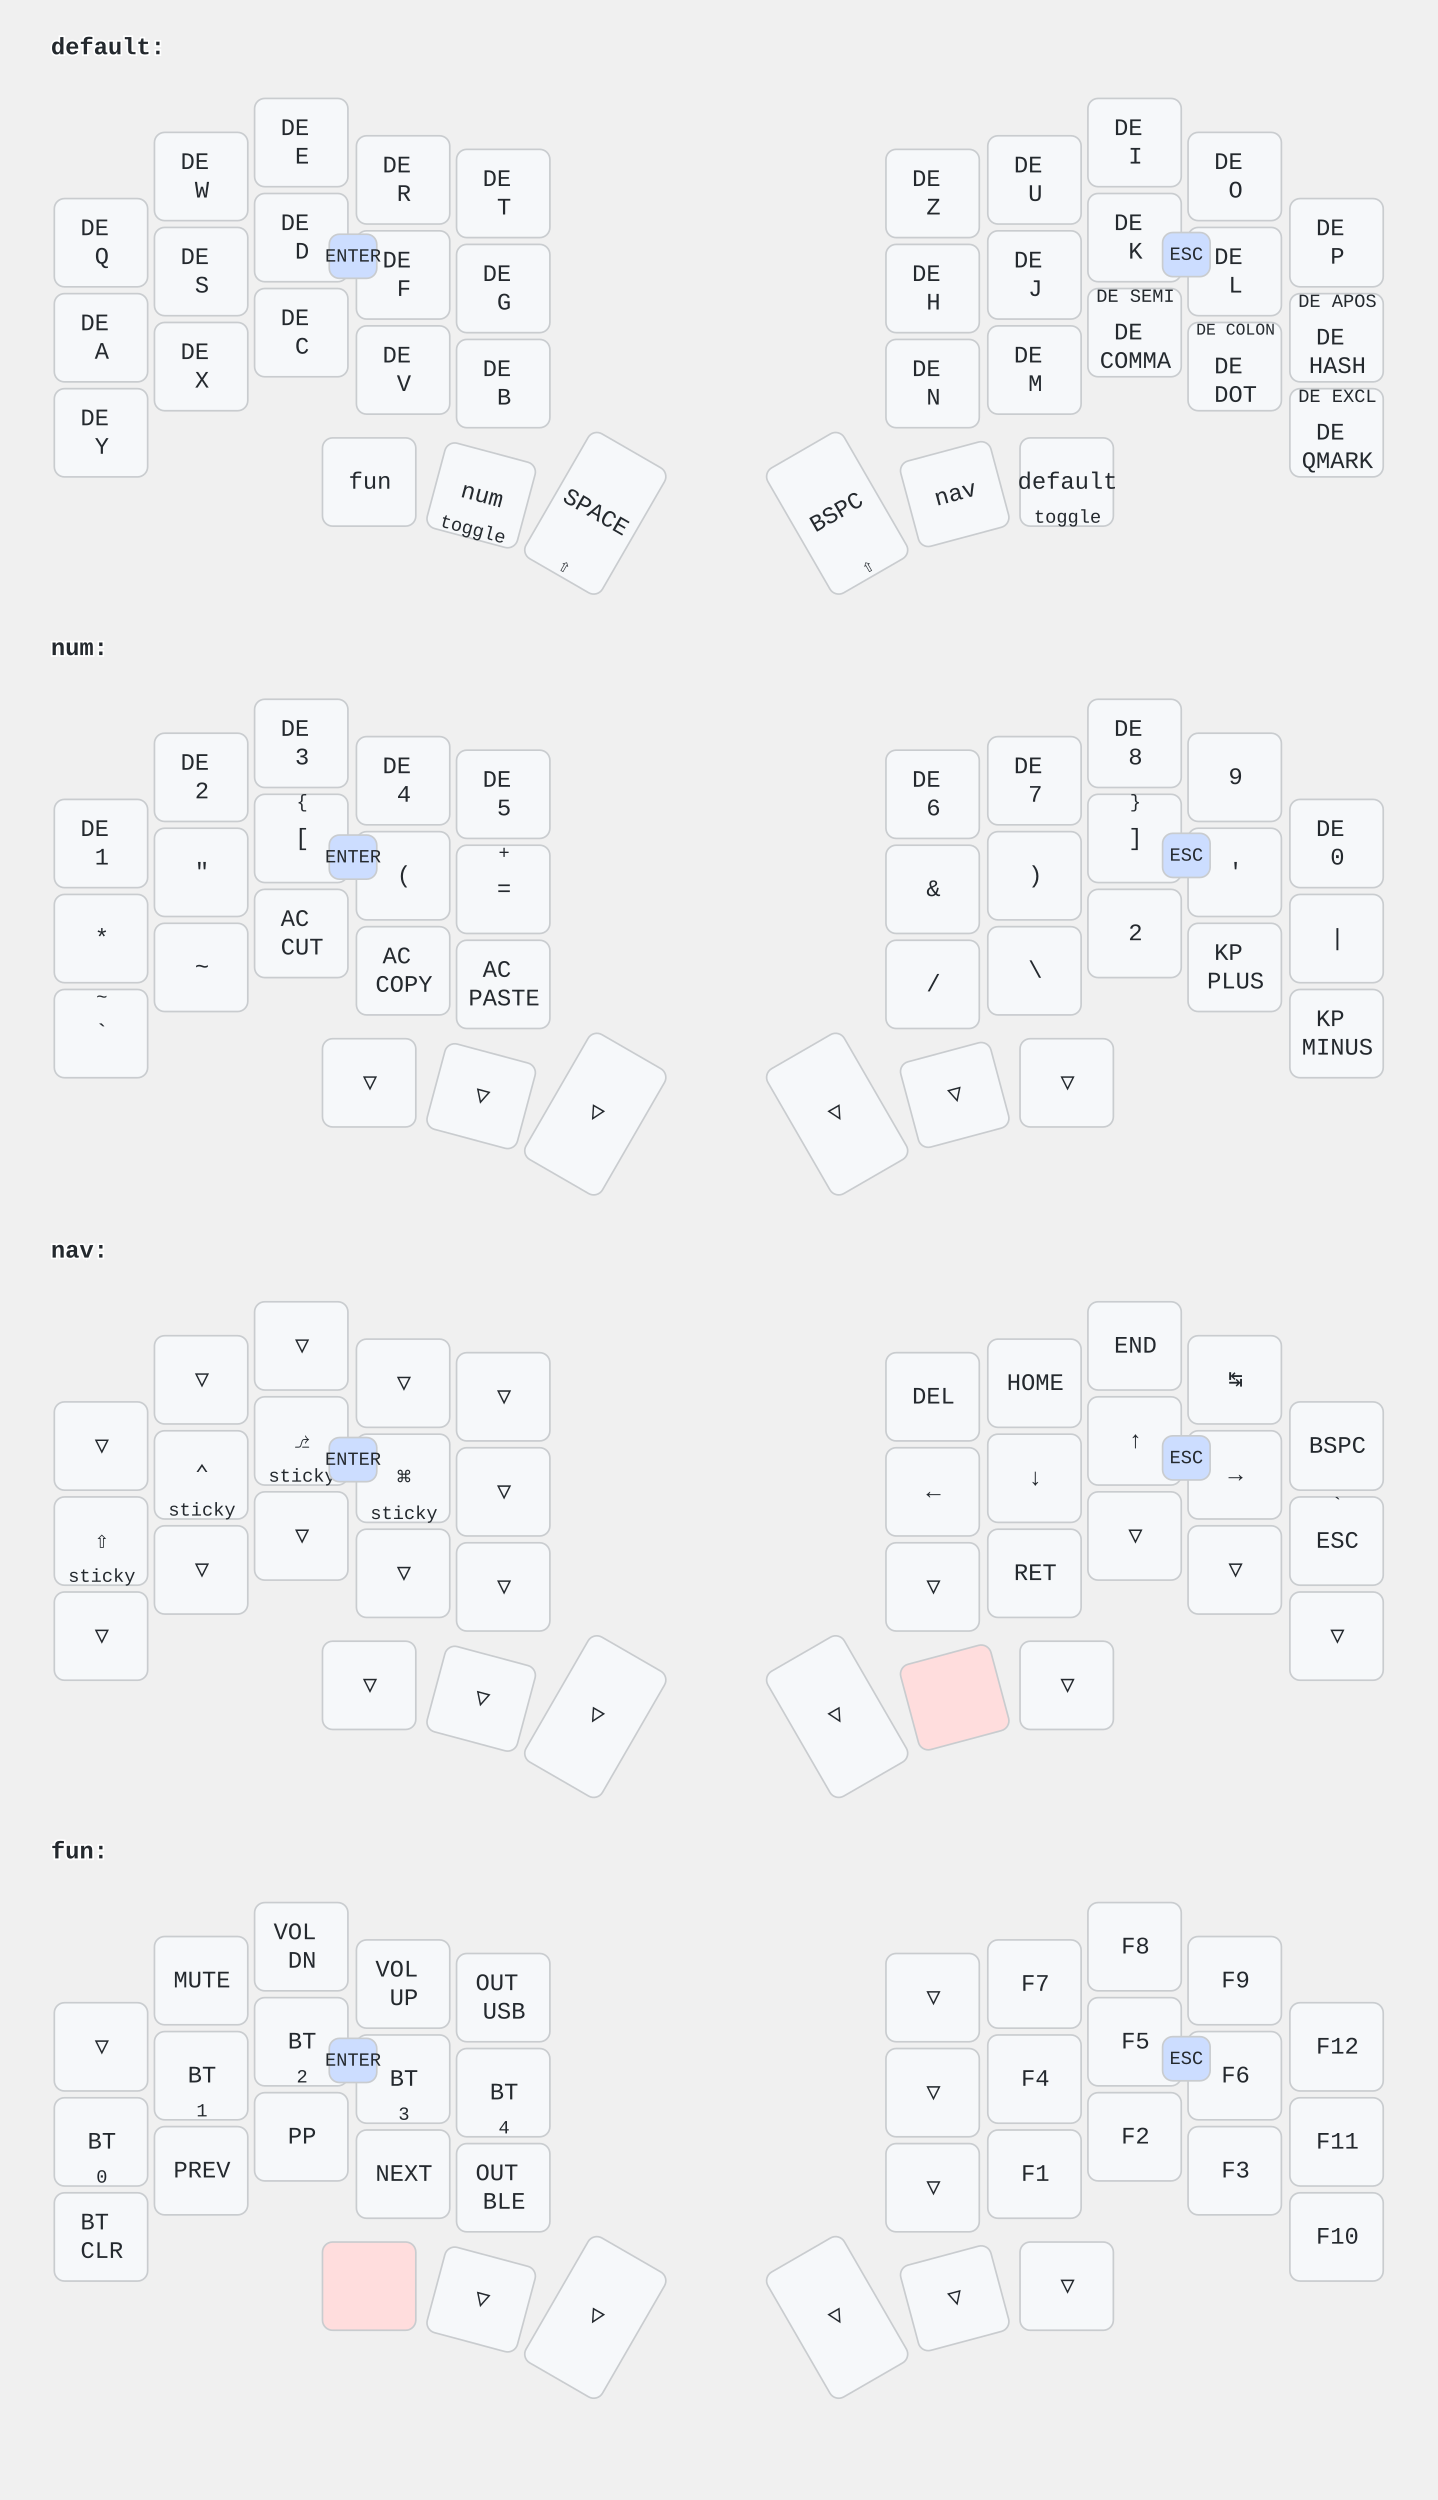
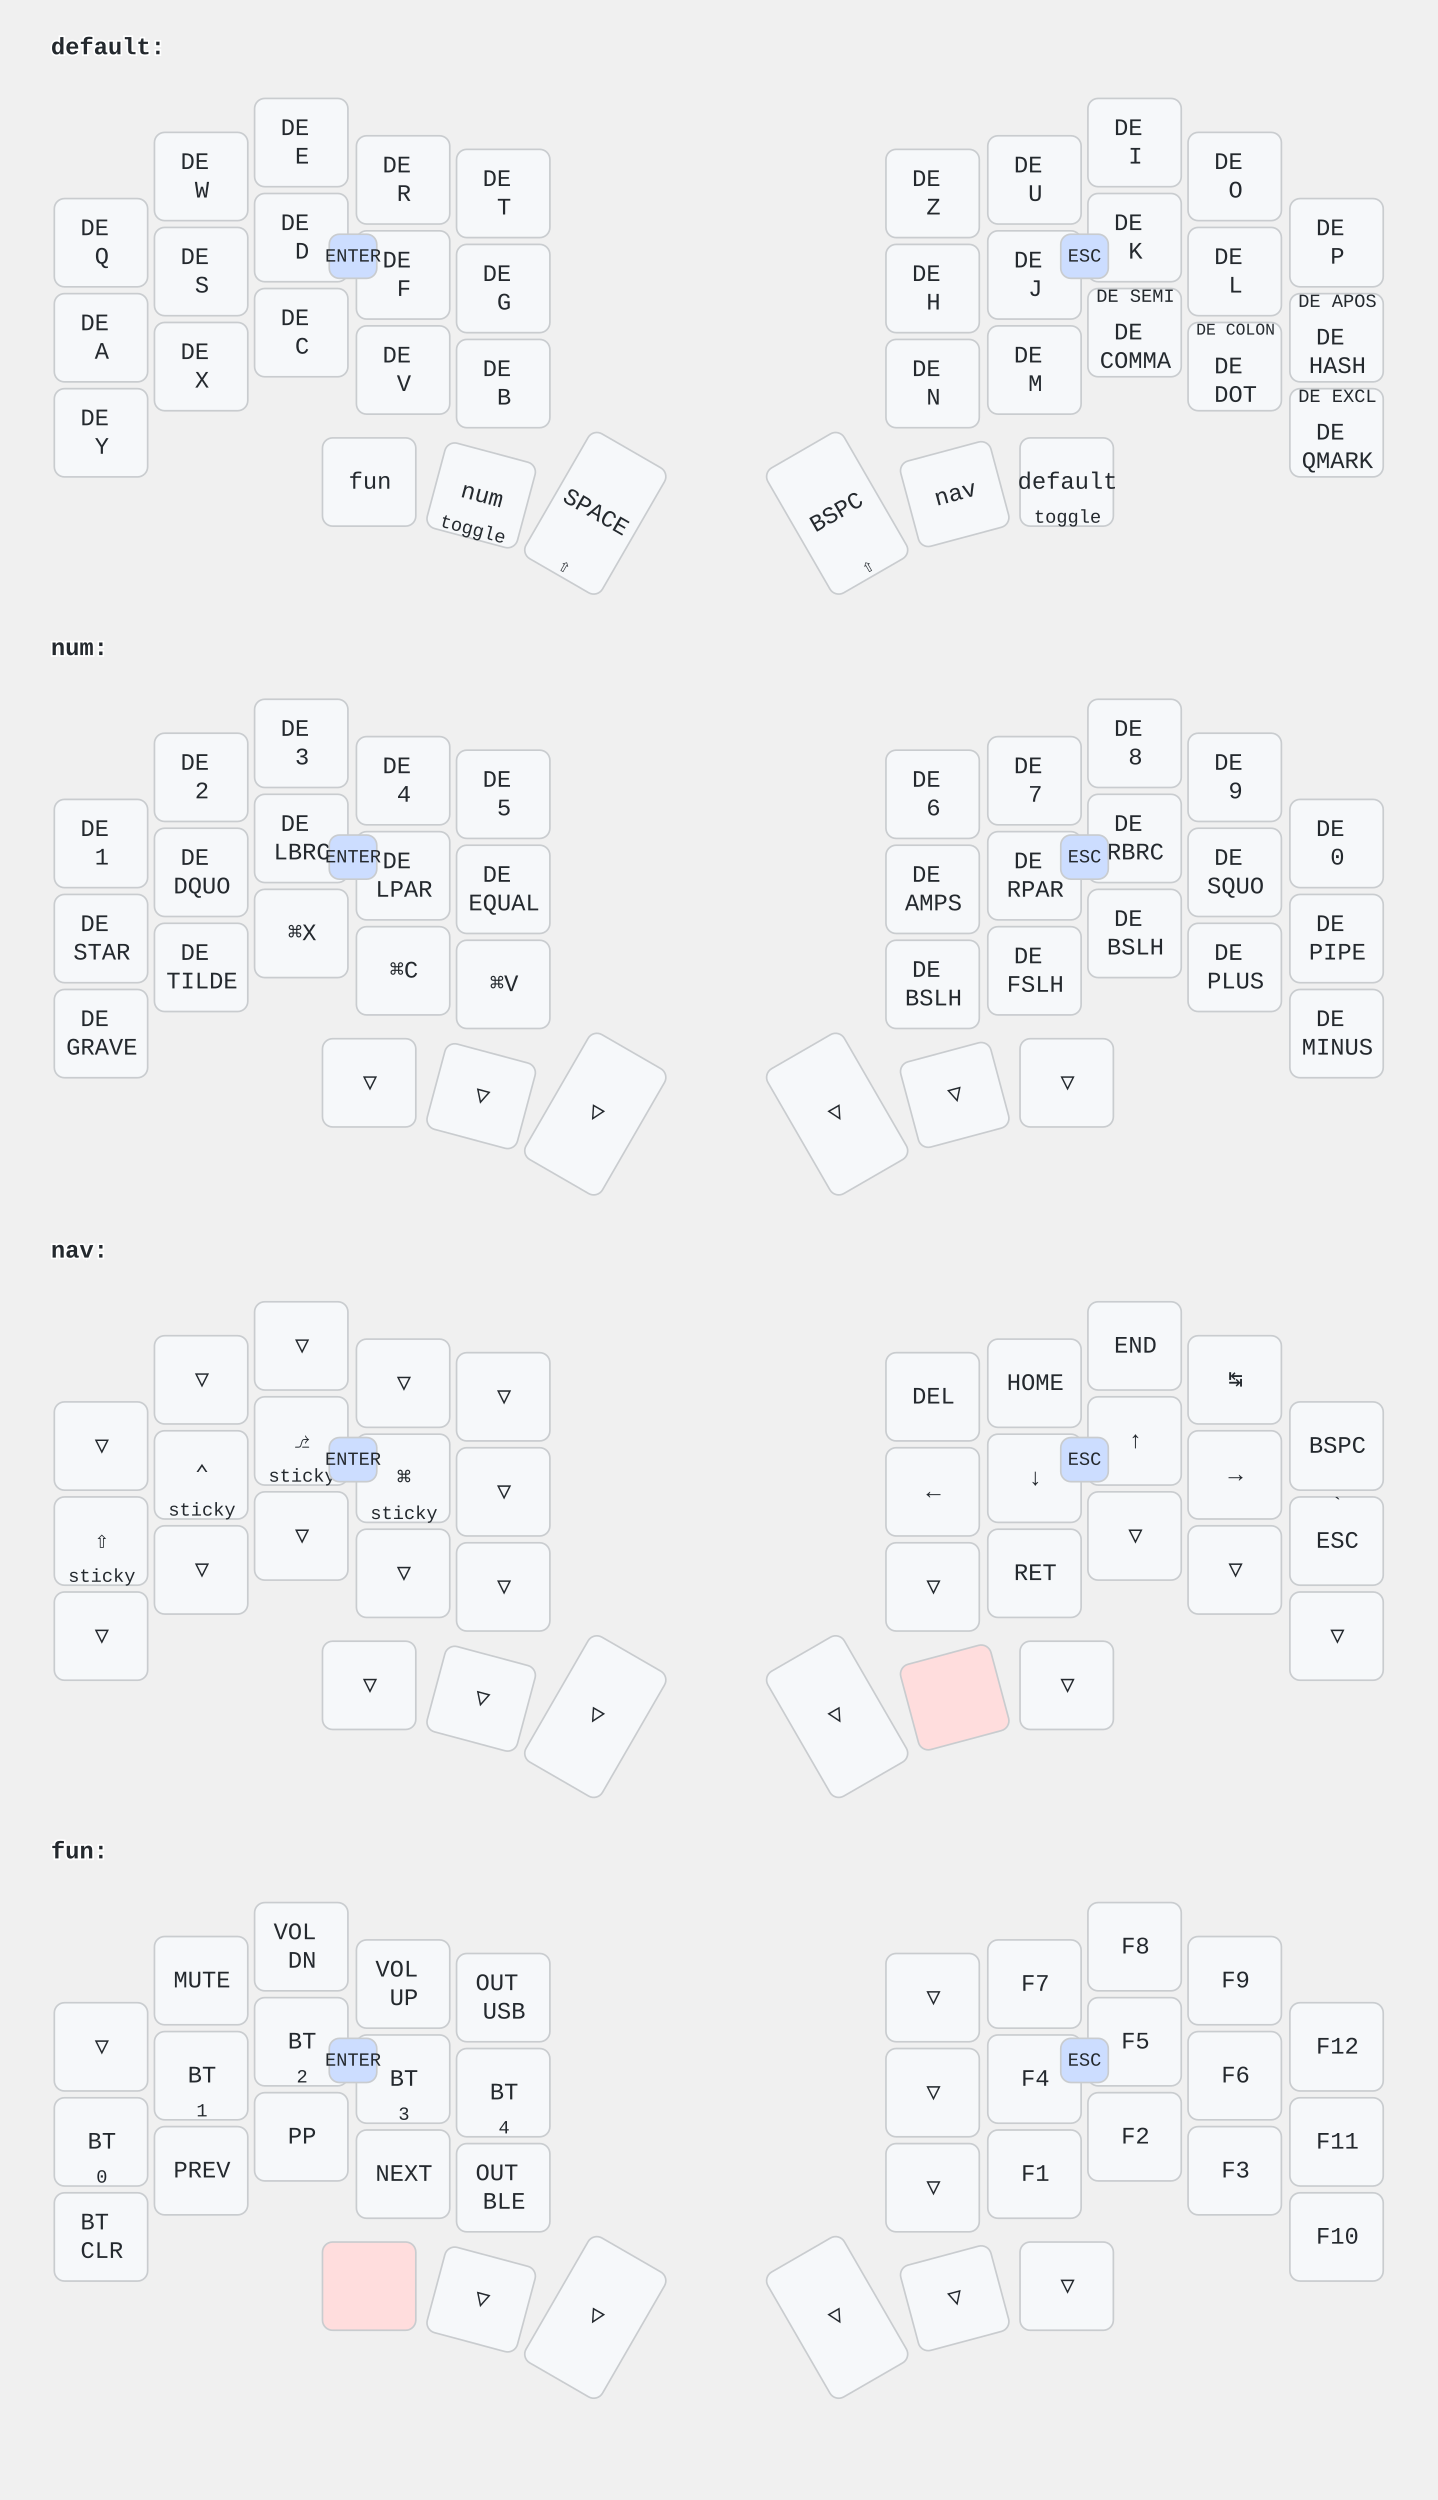
<svg xmlns="http://www.w3.org/2000/svg" width="847" height="1473" viewBox="0 0 847 1473" class="keymap">
  <style>/* font and background color specifications */
svg {
    font-family: SFMono-Regular,Consolas,Liberation Mono,Menlo,monospace;
    font-size: 14px;
    font-kerning: normal;
    text-rendering: optimizeLegibility;
    fill: #24292e;
}

/* default key styling */
rect {
    fill: #f6f8fa;
    stroke: #c9cccf;
    stroke-width: 1;
}

/* color accent for combo boxes */
rect.combo {
    fill: #cdf;
}

/* color accent for held keys */
rect.held, rect.combo.held {
    fill: #fdd;
}

/* color accent for ghost (optional) keys */
rect.ghost, rect.combo.ghost {
    fill: #ddd;
}

text {
    text-anchor: middle;
    dominant-baseline: middle;
}

/* styling for layer labels */
text.label {
    font-weight: bold;
    text-anchor: start;
    stroke: white;
    stroke-width: 2;
    paint-order: stroke;
}

/* styling for combo tap, and key hold/shifted label text */
text.combo, text.hold, text.shifted {
    font-size: 11px;
}

text.hold {
    text-anchor: middle;
    dominant-baseline: auto;
}

text.shifted {
    text-anchor: middle;
    dominant-baseline: hanging;
}

/* styling for hold/shifted label text in combo box */
text.combo.hold, text.combo.shifted {
    font-size: 8px;
}

/* styling for combo dendrons */
path {
    stroke-width: 1;
    stroke: gray;
    fill: none;
}
</style>
  <g transform="translate(30, 0)" class="layer-default">
    <text x="0" y="28" class="label" id="default">default:</text>
    <g transform="translate(0, 56)">
      <g transform="translate(30, 87)" class="key keypos-0">
        <rect rx="6" ry="6" x="-28" y="-26" width="55" height="52" class="key" />
        <text x="0" y="0" class="key tap">
          <tspan x="0" dy="-0.6em">DE</tspan>
          <tspan x="0" dy="1.2em">Q</tspan>
        </text>
      </g>
      <g transform="translate(89, 48)" class="key keypos-1">
        <rect rx="6" ry="6" x="-28" y="-26" width="55" height="52" class="key" />
        <text x="0" y="0" class="key tap">
          <tspan x="0" dy="-0.6em">DE</tspan>
          <tspan x="0" dy="1.2em">W</tspan>
        </text>
      </g>
      <g transform="translate(148, 28)" class="key keypos-2">
        <rect rx="6" ry="6" x="-28" y="-26" width="55" height="52" class="key" />
        <text x="0" y="0" class="key tap">
          <tspan x="0" dy="-0.6em">DE</tspan>
          <tspan x="0" dy="1.2em">E</tspan>
        </text>
      </g>
      <g transform="translate(208, 50)" class="key keypos-3">
        <rect rx="6" ry="6" x="-28" y="-26" width="55" height="52" class="key" />
        <text x="0" y="0" class="key tap">
          <tspan x="0" dy="-0.6em">DE</tspan>
          <tspan x="0" dy="1.2em">R</tspan>
        </text>
      </g>
      <g transform="translate(267, 58)" class="key keypos-4">
        <rect rx="6" ry="6" x="-28" y="-26" width="55" height="52" class="key" />
        <text x="0" y="0" class="key tap">
          <tspan x="0" dy="-0.6em">DE</tspan>
          <tspan x="0" dy="1.2em">T</tspan>
        </text>
      </g>
      <g transform="translate(520, 58)" class="key keypos-5">
        <rect rx="6" ry="6" x="-28" y="-26" width="55" height="52" class="key" />
        <text x="0" y="0" class="key tap">
          <tspan x="0" dy="-0.6em">DE</tspan>
          <tspan x="0" dy="1.2em">Z</tspan>
        </text>
      </g>
      <g transform="translate(580, 50)" class="key keypos-6">
        <rect rx="6" ry="6" x="-28" y="-26" width="55" height="52" class="key" />
        <text x="0" y="0" class="key tap">
          <tspan x="0" dy="-0.6em">DE</tspan>
          <tspan x="0" dy="1.2em">U</tspan>
        </text>
      </g>
      <g transform="translate(639, 28)" class="key keypos-7">
        <rect rx="6" ry="6" x="-28" y="-26" width="55" height="52" class="key" />
        <text x="0" y="0" class="key tap">
          <tspan x="0" dy="-0.6em">DE</tspan>
          <tspan x="0" dy="1.2em">I</tspan>
        </text>
      </g>
      <g transform="translate(698, 48)" class="key keypos-8">
        <rect rx="6" ry="6" x="-28" y="-26" width="55" height="52" class="key" />
        <text x="0" y="0" class="key tap">
          <tspan x="0" dy="-0.6em">DE</tspan>
          <tspan x="0" dy="1.2em">O</tspan>
        </text>
      </g>
      <g transform="translate(758, 87)" class="key keypos-9">
        <rect rx="6" ry="6" x="-28" y="-26" width="55" height="52" class="key" />
        <text x="0" y="0" class="key tap">
          <tspan x="0" dy="-0.6em">DE</tspan>
          <tspan x="0" dy="1.2em">P</tspan>
        </text>
      </g>
      <g transform="translate(30, 143)" class="key keypos-10">
        <rect rx="6" ry="6" x="-28" y="-26" width="55" height="52" class="key" />
        <text x="0" y="0" class="key tap">
          <tspan x="0" dy="-0.6em">DE</tspan>
          <tspan x="0" dy="1.2em">A</tspan>
        </text>
      </g>
      <g transform="translate(89, 104)" class="key keypos-11">
        <rect rx="6" ry="6" x="-28" y="-26" width="55" height="52" class="key" />
        <text x="0" y="0" class="key tap">
          <tspan x="0" dy="-0.6em">DE</tspan>
          <tspan x="0" dy="1.2em">S</tspan>
        </text>
      </g>
      <g transform="translate(148, 84)" class="key keypos-12">
        <rect rx="6" ry="6" x="-28" y="-26" width="55" height="52" class="key" />
        <text x="0" y="0" class="key tap">
          <tspan x="0" dy="-0.6em">DE</tspan>
          <tspan x="0" dy="1.2em">D</tspan>
        </text>
      </g>
      <g transform="translate(208, 106)" class="key keypos-13">
        <rect rx="6" ry="6" x="-28" y="-26" width="55" height="52" class="key" />
        <text x="0" y="0" class="key tap">
          <tspan x="0" dy="-0.6em">DE</tspan>
          <tspan x="0" dy="1.2em">F</tspan>
        </text>
      </g>
      <g transform="translate(267, 114)" class="key keypos-14">
        <rect rx="6" ry="6" x="-28" y="-26" width="55" height="52" class="key" />
        <text x="0" y="0" class="key tap">
          <tspan x="0" dy="-0.6em">DE</tspan>
          <tspan x="0" dy="1.2em">G</tspan>
        </text>
      </g>
      <g transform="translate(520, 114)" class="key keypos-15">
        <rect rx="6" ry="6" x="-28" y="-26" width="55" height="52" class="key" />
        <text x="0" y="0" class="key tap">
          <tspan x="0" dy="-0.6em">DE</tspan>
          <tspan x="0" dy="1.2em">H</tspan>
        </text>
      </g>
      <g transform="translate(580, 106)" class="key keypos-16">
        <rect rx="6" ry="6" x="-28" y="-26" width="55" height="52" class="key" />
        <text x="0" y="0" class="key tap">
          <tspan x="0" dy="-0.6em">DE</tspan>
          <tspan x="0" dy="1.2em">J</tspan>
        </text>
      </g>
      <g transform="translate(639, 84)" class="key keypos-17">
        <rect rx="6" ry="6" x="-28" y="-26" width="55" height="52" class="key" />
        <text x="0" y="0" class="key tap">
          <tspan x="0" dy="-0.6em">DE</tspan>
          <tspan x="0" dy="1.2em">K</tspan>
        </text>
      </g>
      <g transform="translate(698, 104)" class="key keypos-18">
        <rect rx="6" ry="6" x="-28" y="-26" width="55" height="52" class="key" />
        <text x="0" y="0" class="key tap">
          <tspan x="0" dy="-0.6em">DE</tspan>
          <tspan x="0" dy="1.2em">L</tspan>
        </text>
      </g>
      <g transform="translate(758, 143)" class="key keypos-19">
        <rect rx="6" ry="6" x="-28" y="-26" width="55" height="52" class="key" />
        <text x="0" y="0" class="key tap">
          <tspan x="0" dy="-0.0em">DE</tspan>
          <tspan x="0" dy="1.2em">HASH</tspan>
        </text>
        <text x="0" y="-24" class="key shifted">DE APOS</text>
      </g>
      <g transform="translate(30, 199)" class="key keypos-20">
        <rect rx="6" ry="6" x="-28" y="-26" width="55" height="52" class="key" />
        <text x="0" y="0" class="key tap">
          <tspan x="0" dy="-0.6em">DE</tspan>
          <tspan x="0" dy="1.2em">Y</tspan>
        </text>
      </g>
      <g transform="translate(89, 160)" class="key keypos-21">
        <rect rx="6" ry="6" x="-28" y="-26" width="55" height="52" class="key" />
        <text x="0" y="0" class="key tap">
          <tspan x="0" dy="-0.6em">DE</tspan>
          <tspan x="0" dy="1.2em">X</tspan>
        </text>
      </g>
      <g transform="translate(148, 140)" class="key keypos-22">
        <rect rx="6" ry="6" x="-28" y="-26" width="55" height="52" class="key" />
        <text x="0" y="0" class="key tap">
          <tspan x="0" dy="-0.6em">DE</tspan>
          <tspan x="0" dy="1.2em">C</tspan>
        </text>
      </g>
      <g transform="translate(208, 162)" class="key keypos-23">
        <rect rx="6" ry="6" x="-28" y="-26" width="55" height="52" class="key" />
        <text x="0" y="0" class="key tap">
          <tspan x="0" dy="-0.6em">DE</tspan>
          <tspan x="0" dy="1.2em">V</tspan>
        </text>
      </g>
      <g transform="translate(267, 170)" class="key keypos-24">
        <rect rx="6" ry="6" x="-28" y="-26" width="55" height="52" class="key" />
        <text x="0" y="0" class="key tap">
          <tspan x="0" dy="-0.6em">DE</tspan>
          <tspan x="0" dy="1.2em">B</tspan>
        </text>
      </g>
      <g transform="translate(520, 170)" class="key keypos-25">
        <rect rx="6" ry="6" x="-28" y="-26" width="55" height="52" class="key" />
        <text x="0" y="0" class="key tap">
          <tspan x="0" dy="-0.6em">DE</tspan>
          <tspan x="0" dy="1.2em">N</tspan>
        </text>
      </g>
      <g transform="translate(580, 162)" class="key keypos-26">
        <rect rx="6" ry="6" x="-28" y="-26" width="55" height="52" class="key" />
        <text x="0" y="0" class="key tap">
          <tspan x="0" dy="-0.6em">DE</tspan>
          <tspan x="0" dy="1.2em">M</tspan>
        </text>
      </g>
      <g transform="translate(639, 140)" class="key keypos-27">
        <rect rx="6" ry="6" x="-28" y="-26" width="55" height="52" class="key" />
        <text x="0" y="0" class="key tap">
          <tspan x="0" dy="-0.0em">DE</tspan>
          <tspan x="0" dy="1.2em">COMMA</tspan>
        </text>
        <text x="0" y="-24" class="key shifted">DE SEMI</text>
      </g>
      <g transform="translate(698, 160)" class="key keypos-28">
        <rect rx="6" ry="6" x="-28" y="-26" width="55" height="52" class="key" />
        <text x="0" y="0" class="key tap">
          <tspan x="0" dy="-0.0em">DE</tspan>
          <tspan x="0" dy="1.2em">DOT</tspan>
        </text>
        <text x="0" y="-24" class="key shifted">
          <tspan style="font-size: 88%">DE COLON</tspan>
        </text>
      </g>
      <g transform="translate(758, 199)" class="key keypos-29">
        <rect rx="6" ry="6" x="-28" y="-26" width="55" height="52" class="key" />
        <text x="0" y="0" class="key tap">
          <tspan x="0" dy="-0.0em">DE</tspan>
          <tspan x="0" dy="1.2em">QMARK</tspan>
        </text>
        <text x="0" y="-24" class="key shifted">DE EXCL</text>
      </g>
      <g transform="translate(188, 228)" class="key keypos-30">
        <rect rx="6" ry="6" x="-28" y="-26" width="55" height="52" class="key" />
        <a href="#fun">
          <text x="0" y="0" class="key tap layer-activator">fun</text>
        </a>
      </g>
      <g transform="translate(254, 236) rotate(15.0)" class="key keypos-31">
        <rect rx="6" ry="6" x="-28" y="-26" width="55" height="52" class="key" />
        <a href="#num">
          <text x="0" y="0" class="key tap layer-activator">num</text>
        </a>
        <text x="0" y="24" class="key hold">toggle</text>
      </g>
      <g transform="translate(321, 246) rotate(30.0)" class="key keypos-32">
        <rect rx="6" ry="6" x="-26" y="-42" width="52" height="85" class="key" />
        <text x="0" y="0" class="key tap">SPACE</text>
        <text x="0" y="40" class="key hold">⇧</text>
      </g>
      <g transform="translate(463, 246) rotate(-30.0)" class="key keypos-33">
        <rect rx="6" ry="6" x="-26" y="-42" width="52" height="85" class="key" />
        <text x="0" y="0" class="key tap">BSPC</text>
        <text x="0" y="40" class="key hold">⇧</text>
      </g>
      <g transform="translate(533, 235) rotate(-15.0)" class="key keypos-34">
        <rect rx="6" ry="6" x="-28" y="-26" width="55" height="52" class="key" />
        <a href="#nav">
          <text x="0" y="0" class="key tap layer-activator">nav</text>
        </a>
      </g>
      <g transform="translate(599, 228)" class="key keypos-35">
        <rect rx="6" ry="6" x="-28" y="-26" width="55" height="52" class="key" />
        <a href="#default">
          <text x="0" y="0" class="key tap layer-activator">default</text>
        </a>
        <text x="0" y="24" class="key hold">toggle</text>
      </g>
      <g class="combo combopos-0">
-         <rect rx="6" ry="6" x="655" y="81" width="28" height="26" class="combo" />
-         <text x="669" y="94" class="combo tap">ESC</text>
+         <rect rx="6" ry="6" x="595" y="82" width="28" height="26" class="combo" />
+         <text x="609" y="95" class="combo tap">ESC</text>
      </g>
      <g class="combo combopos-1">
        <rect rx="6" ry="6" x="164" y="82" width="28" height="26" class="combo" />
        <text x="178" y="95" class="combo tap">ENTER</text>
      </g>
    </g>
  </g>
  <g transform="translate(30, 354)" class="layer-num">
    <text x="0" y="28" class="label" id="num">num:</text>
    <g transform="translate(0, 56)">
      <g transform="translate(30, 87)" class="key keypos-0">
        <rect rx="6" ry="6" x="-28" y="-26" width="55" height="52" class="key" />
        <text x="0" y="0" class="key tap">
          <tspan x="0" dy="-0.6em">DE</tspan>
          <tspan x="0" dy="1.2em">1</tspan>
        </text>
      </g>
      <g transform="translate(89, 48)" class="key keypos-1">
        <rect rx="6" ry="6" x="-28" y="-26" width="55" height="52" class="key" />
        <text x="0" y="0" class="key tap">
          <tspan x="0" dy="-0.6em">DE</tspan>
          <tspan x="0" dy="1.2em">2</tspan>
        </text>
      </g>
      <g transform="translate(148, 28)" class="key keypos-2">
        <rect rx="6" ry="6" x="-28" y="-26" width="55" height="52" class="key" />
        <text x="0" y="0" class="key tap">
          <tspan x="0" dy="-0.6em">DE</tspan>
          <tspan x="0" dy="1.2em">3</tspan>
        </text>
      </g>
      <g transform="translate(208, 50)" class="key keypos-3">
        <rect rx="6" ry="6" x="-28" y="-26" width="55" height="52" class="key" />
        <text x="0" y="0" class="key tap">
          <tspan x="0" dy="-0.6em">DE</tspan>
          <tspan x="0" dy="1.2em">4</tspan>
        </text>
      </g>
      <g transform="translate(267, 58)" class="key keypos-4">
        <rect rx="6" ry="6" x="-28" y="-26" width="55" height="52" class="key" />
        <text x="0" y="0" class="key tap">
          <tspan x="0" dy="-0.6em">DE</tspan>
          <tspan x="0" dy="1.2em">5</tspan>
        </text>
      </g>
      <g transform="translate(520, 58)" class="key keypos-5">
        <rect rx="6" ry="6" x="-28" y="-26" width="55" height="52" class="key" />
        <text x="0" y="0" class="key tap">
          <tspan x="0" dy="-0.6em">DE</tspan>
          <tspan x="0" dy="1.2em">6</tspan>
        </text>
      </g>
      <g transform="translate(580, 50)" class="key keypos-6">
        <rect rx="6" ry="6" x="-28" y="-26" width="55" height="52" class="key" />
        <text x="0" y="0" class="key tap">
          <tspan x="0" dy="-0.6em">DE</tspan>
          <tspan x="0" dy="1.2em">7</tspan>
        </text>
      </g>
      <g transform="translate(639, 28)" class="key keypos-7">
        <rect rx="6" ry="6" x="-28" y="-26" width="55" height="52" class="key" />
        <text x="0" y="0" class="key tap">
          <tspan x="0" dy="-0.6em">DE</tspan>
          <tspan x="0" dy="1.2em">8</tspan>
        </text>
      </g>
      <g transform="translate(698, 48)" class="key keypos-8">
        <rect rx="6" ry="6" x="-28" y="-26" width="55" height="52" class="key" />
-         <text x="0" y="0" class="key tap">9</text>
+         <text x="0" y="0" class="key tap">
+           <tspan x="0" dy="-0.6em">DE</tspan>
+           <tspan x="0" dy="1.2em">9</tspan>
+         </text>
      </g>
      <g transform="translate(758, 87)" class="key keypos-9">
        <rect rx="6" ry="6" x="-28" y="-26" width="55" height="52" class="key" />
        <text x="0" y="0" class="key tap">
          <tspan x="0" dy="-0.6em">DE</tspan>
          <tspan x="0" dy="1.2em">0</tspan>
        </text>
      </g>
      <g transform="translate(30, 143)" class="key keypos-10">
        <rect rx="6" ry="6" x="-28" y="-26" width="55" height="52" class="key" />
-         <text x="0" y="0" class="key tap">*</text>
+         <text x="0" y="0" class="key tap">
+           <tspan x="0" dy="-0.6em">DE</tspan>
+           <tspan x="0" dy="1.2em">STAR</tspan>
+         </text>
      </g>
      <g transform="translate(89, 104)" class="key keypos-11">
        <rect rx="6" ry="6" x="-28" y="-26" width="55" height="52" class="key" />
-         <text x="0" y="0" class="key tap">"</text>
+         <text x="0" y="0" class="key tap">
+           <tspan x="0" dy="-0.6em">DE</tspan>
+           <tspan x="0" dy="1.2em">DQUO</tspan>
+         </text>
      </g>
      <g transform="translate(148, 84)" class="key keypos-12">
        <rect rx="6" ry="6" x="-28" y="-26" width="55" height="52" class="key" />
-         <text x="0" y="0" class="key tap">[</text>
-         <text x="0" y="-24" class="key shifted">{</text>
+         <text x="0" y="0" class="key tap">
+           <tspan x="0" dy="-0.6em">DE</tspan>
+           <tspan x="0" dy="1.2em">LBRC</tspan>
+         </text>
      </g>
      <g transform="translate(208, 106)" class="key keypos-13">
        <rect rx="6" ry="6" x="-28" y="-26" width="55" height="52" class="key" />
-         <text x="0" y="0" class="key tap">(</text>
+         <text x="0" y="0" class="key tap">
+           <tspan x="0" dy="-0.6em">DE</tspan>
+           <tspan x="0" dy="1.2em">LPAR</tspan>
+         </text>
      </g>
      <g transform="translate(267, 114)" class="key keypos-14">
        <rect rx="6" ry="6" x="-28" y="-26" width="55" height="52" class="key" />
-         <text x="0" y="0" class="key tap">=</text>
-         <text x="0" y="-24" class="key shifted">+</text>
+         <text x="0" y="0" class="key tap">
+           <tspan x="0" dy="-0.6em">DE</tspan>
+           <tspan x="0" dy="1.2em">EQUAL</tspan>
+         </text>
      </g>
      <g transform="translate(520, 114)" class="key keypos-15">
        <rect rx="6" ry="6" x="-28" y="-26" width="55" height="52" class="key" />
-         <text x="0" y="0" class="key tap">&amp;</text>
+         <text x="0" y="0" class="key tap">
+           <tspan x="0" dy="-0.6em">DE</tspan>
+           <tspan x="0" dy="1.2em">AMPS</tspan>
+         </text>
      </g>
      <g transform="translate(580, 106)" class="key keypos-16">
        <rect rx="6" ry="6" x="-28" y="-26" width="55" height="52" class="key" />
-         <text x="0" y="0" class="key tap">)</text>
+         <text x="0" y="0" class="key tap">
+           <tspan x="0" dy="-0.6em">DE</tspan>
+           <tspan x="0" dy="1.2em">RPAR</tspan>
+         </text>
      </g>
      <g transform="translate(639, 84)" class="key keypos-17">
        <rect rx="6" ry="6" x="-28" y="-26" width="55" height="52" class="key" />
-         <text x="0" y="0" class="key tap">]</text>
-         <text x="0" y="-24" class="key shifted">}</text>
+         <text x="0" y="0" class="key tap">
+           <tspan x="0" dy="-0.6em">DE</tspan>
+           <tspan x="0" dy="1.2em">RBRC</tspan>
+         </text>
      </g>
      <g transform="translate(698, 104)" class="key keypos-18">
        <rect rx="6" ry="6" x="-28" y="-26" width="55" height="52" class="key" />
-         <text x="0" y="0" class="key tap">'</text>
+         <text x="0" y="0" class="key tap">
+           <tspan x="0" dy="-0.6em">DE</tspan>
+           <tspan x="0" dy="1.2em">SQUO</tspan>
+         </text>
      </g>
      <g transform="translate(758, 143)" class="key keypos-19">
        <rect rx="6" ry="6" x="-28" y="-26" width="55" height="52" class="key" />
-         <text x="0" y="0" class="key tap">|</text>
+         <text x="0" y="0" class="key tap">
+           <tspan x="0" dy="-0.6em">DE</tspan>
+           <tspan x="0" dy="1.2em">PIPE</tspan>
+         </text>
      </g>
      <g transform="translate(30, 199)" class="key keypos-20">
        <rect rx="6" ry="6" x="-28" y="-26" width="55" height="52" class="key" />
-         <text x="0" y="0" class="key tap">`</text>
-         <text x="0" y="-24" class="key shifted">~</text>
+         <text x="0" y="0" class="key tap">
+           <tspan x="0" dy="-0.6em">DE</tspan>
+           <tspan x="0" dy="1.2em">GRAVE</tspan>
+         </text>
      </g>
      <g transform="translate(89, 160)" class="key keypos-21">
        <rect rx="6" ry="6" x="-28" y="-26" width="55" height="52" class="key" />
-         <text x="0" y="0" class="key tap">~</text>
+         <text x="0" y="0" class="key tap">
+           <tspan x="0" dy="-0.6em">DE</tspan>
+           <tspan x="0" dy="1.2em">TILDE</tspan>
+         </text>
      </g>
      <g transform="translate(148, 140)" class="key keypos-22">
        <rect rx="6" ry="6" x="-28" y="-26" width="55" height="52" class="key" />
-         <text x="0" y="0" class="key tap">
-           <tspan x="0" dy="-0.6em">AC</tspan>
-           <tspan x="0" dy="1.2em">CUT</tspan>
-         </text>
+         <text x="0" y="0" class="key tap">⌘X</text>
      </g>
      <g transform="translate(208, 162)" class="key keypos-23">
        <rect rx="6" ry="6" x="-28" y="-26" width="55" height="52" class="key" />
-         <text x="0" y="0" class="key tap">
-           <tspan x="0" dy="-0.6em">AC</tspan>
-           <tspan x="0" dy="1.2em">COPY</tspan>
-         </text>
+         <text x="0" y="0" class="key tap">⌘C</text>
      </g>
      <g transform="translate(267, 170)" class="key keypos-24">
        <rect rx="6" ry="6" x="-28" y="-26" width="55" height="52" class="key" />
-         <text x="0" y="0" class="key tap">
-           <tspan x="0" dy="-0.6em">AC</tspan>
-           <tspan x="0" dy="1.2em">PASTE</tspan>
-         </text>
+         <text x="0" y="0" class="key tap">⌘V</text>
      </g>
      <g transform="translate(520, 170)" class="key keypos-25">
        <rect rx="6" ry="6" x="-28" y="-26" width="55" height="52" class="key" />
-         <text x="0" y="0" class="key tap">/</text>
+         <text x="0" y="0" class="key tap">
+           <tspan x="0" dy="-0.6em">DE</tspan>
+           <tspan x="0" dy="1.2em">BSLH</tspan>
+         </text>
      </g>
      <g transform="translate(580, 162)" class="key keypos-26">
        <rect rx="6" ry="6" x="-28" y="-26" width="55" height="52" class="key" />
-         <text x="0" y="0" class="key tap">\</text>
+         <text x="0" y="0" class="key tap">
+           <tspan x="0" dy="-0.6em">DE</tspan>
+           <tspan x="0" dy="1.2em">FSLH</tspan>
+         </text>
      </g>
      <g transform="translate(639, 140)" class="key keypos-27">
        <rect rx="6" ry="6" x="-28" y="-26" width="55" height="52" class="key" />
-         <text x="0" y="0" class="key tap">2</text>
+         <text x="0" y="0" class="key tap">
+           <tspan x="0" dy="-0.6em">DE</tspan>
+           <tspan x="0" dy="1.2em">BSLH</tspan>
+         </text>
      </g>
      <g transform="translate(698, 160)" class="key keypos-28">
        <rect rx="6" ry="6" x="-28" y="-26" width="55" height="52" class="key" />
        <text x="0" y="0" class="key tap">
-           <tspan x="0" dy="-0.6em">KP</tspan>
+           <tspan x="0" dy="-0.6em">DE</tspan>
          <tspan x="0" dy="1.2em">PLUS</tspan>
        </text>
      </g>
      <g transform="translate(758, 199)" class="key keypos-29">
        <rect rx="6" ry="6" x="-28" y="-26" width="55" height="52" class="key" />
        <text x="0" y="0" class="key tap">
-           <tspan x="0" dy="-0.6em">KP</tspan>
+           <tspan x="0" dy="-0.6em">DE</tspan>
          <tspan x="0" dy="1.2em">MINUS</tspan>
        </text>
      </g>
      <g transform="translate(188, 228)" class="key trans keypos-30">
        <rect rx="6" ry="6" x="-28" y="-26" width="55" height="52" class="key trans" />
        <text x="0" y="0" class="key trans tap">▽</text>
      </g>
      <g transform="translate(254, 236) rotate(15.0)" class="key trans keypos-31">
        <rect rx="6" ry="6" x="-28" y="-26" width="55" height="52" class="key trans" />
        <text x="0" y="0" class="key trans tap">▽</text>
      </g>
      <g transform="translate(321, 246) rotate(30.0)" class="key trans keypos-32">
        <rect rx="6" ry="6" x="-26" y="-42" width="52" height="85" class="key trans" />
        <text x="0" y="0" class="key trans tap">▽</text>
      </g>
      <g transform="translate(463, 246) rotate(-30.0)" class="key trans keypos-33">
        <rect rx="6" ry="6" x="-26" y="-42" width="52" height="85" class="key trans" />
        <text x="0" y="0" class="key trans tap">▽</text>
      </g>
      <g transform="translate(533, 235) rotate(-15.0)" class="key trans keypos-34">
        <rect rx="6" ry="6" x="-28" y="-26" width="55" height="52" class="key trans" />
        <text x="0" y="0" class="key trans tap">▽</text>
      </g>
      <g transform="translate(599, 228)" class="key trans keypos-35">
        <rect rx="6" ry="6" x="-28" y="-26" width="55" height="52" class="key trans" />
        <text x="0" y="0" class="key trans tap">▽</text>
      </g>
      <g class="combo combopos-0">
-         <rect rx="6" ry="6" x="655" y="81" width="28" height="26" class="combo" />
-         <text x="669" y="94" class="combo tap">ESC</text>
+         <rect rx="6" ry="6" x="595" y="82" width="28" height="26" class="combo" />
+         <text x="609" y="95" class="combo tap">ESC</text>
      </g>
      <g class="combo combopos-1">
        <rect rx="6" ry="6" x="164" y="82" width="28" height="26" class="combo" />
        <text x="178" y="95" class="combo tap">ENTER</text>
      </g>
    </g>
  </g>
  <g transform="translate(30, 709)" class="layer-nav">
    <text x="0" y="28" class="label" id="nav">nav:</text>
    <g transform="translate(0, 56)">
      <g transform="translate(30, 87)" class="key trans keypos-0">
        <rect rx="6" ry="6" x="-28" y="-26" width="55" height="52" class="key trans" />
        <text x="0" y="0" class="key trans tap">▽</text>
      </g>
      <g transform="translate(89, 48)" class="key trans keypos-1">
        <rect rx="6" ry="6" x="-28" y="-26" width="55" height="52" class="key trans" />
        <text x="0" y="0" class="key trans tap">▽</text>
      </g>
      <g transform="translate(148, 28)" class="key trans keypos-2">
        <rect rx="6" ry="6" x="-28" y="-26" width="55" height="52" class="key trans" />
        <text x="0" y="0" class="key trans tap">▽</text>
      </g>
      <g transform="translate(208, 50)" class="key trans keypos-3">
        <rect rx="6" ry="6" x="-28" y="-26" width="55" height="52" class="key trans" />
        <text x="0" y="0" class="key trans tap">▽</text>
      </g>
      <g transform="translate(267, 58)" class="key trans keypos-4">
        <rect rx="6" ry="6" x="-28" y="-26" width="55" height="52" class="key trans" />
        <text x="0" y="0" class="key trans tap">▽</text>
      </g>
      <g transform="translate(520, 58)" class="key keypos-5">
        <rect rx="6" ry="6" x="-28" y="-26" width="55" height="52" class="key" />
        <text x="0" y="0" class="key tap">DEL</text>
      </g>
      <g transform="translate(580, 50)" class="key keypos-6">
        <rect rx="6" ry="6" x="-28" y="-26" width="55" height="52" class="key" />
        <text x="0" y="0" class="key tap">HOME</text>
      </g>
      <g transform="translate(639, 28)" class="key keypos-7">
        <rect rx="6" ry="6" x="-28" y="-26" width="55" height="52" class="key" />
        <text x="0" y="0" class="key tap">END</text>
      </g>
      <g transform="translate(698, 48)" class="key keypos-8">
        <rect rx="6" ry="6" x="-28" y="-26" width="55" height="52" class="key" />
        <text x="0" y="0" class="key tap">↹</text>
      </g>
      <g transform="translate(758, 87)" class="key keypos-9">
        <rect rx="6" ry="6" x="-28" y="-26" width="55" height="52" class="key" />
        <text x="0" y="0" class="key tap">BSPC</text>
      </g>
      <g transform="translate(30, 143)" class="key keypos-10">
        <rect rx="6" ry="6" x="-28" y="-26" width="55" height="52" class="key" />
        <text x="0" y="0" class="key tap">⇧</text>
        <text x="0" y="24" class="key hold">sticky</text>
      </g>
      <g transform="translate(89, 104)" class="key keypos-11">
        <rect rx="6" ry="6" x="-28" y="-26" width="55" height="52" class="key" />
        <text x="0" y="0" class="key tap">⌃</text>
        <text x="0" y="24" class="key hold">sticky</text>
      </g>
      <g transform="translate(148, 84)" class="key keypos-12">
        <rect rx="6" ry="6" x="-28" y="-26" width="55" height="52" class="key" />
        <text x="0" y="0" class="key tap">⎇</text>
        <text x="0" y="24" class="key hold">sticky</text>
      </g>
      <g transform="translate(208, 106)" class="key keypos-13">
        <rect rx="6" ry="6" x="-28" y="-26" width="55" height="52" class="key" />
        <text x="0" y="0" class="key tap">⌘</text>
        <text x="0" y="24" class="key hold">sticky</text>
      </g>
      <g transform="translate(267, 114)" class="key trans keypos-14">
        <rect rx="6" ry="6" x="-28" y="-26" width="55" height="52" class="key trans" />
        <text x="0" y="0" class="key trans tap">▽</text>
      </g>
      <g transform="translate(520, 114)" class="key keypos-15">
        <rect rx="6" ry="6" x="-28" y="-26" width="55" height="52" class="key" />
        <text x="0" y="0" class="key tap">←</text>
      </g>
      <g transform="translate(580, 106)" class="key keypos-16">
        <rect rx="6" ry="6" x="-28" y="-26" width="55" height="52" class="key" />
        <text x="0" y="0" class="key tap">↓</text>
      </g>
      <g transform="translate(639, 84)" class="key keypos-17">
        <rect rx="6" ry="6" x="-28" y="-26" width="55" height="52" class="key" />
        <text x="0" y="0" class="key tap">↑</text>
      </g>
      <g transform="translate(698, 104)" class="key keypos-18">
        <rect rx="6" ry="6" x="-28" y="-26" width="55" height="52" class="key" />
        <text x="0" y="0" class="key tap">→</text>
      </g>
      <g transform="translate(758, 143)" class="key keypos-19">
        <rect rx="6" ry="6" x="-28" y="-26" width="55" height="52" class="key" />
        <text x="0" y="0" class="key tap">ESC</text>
        <text x="0" y="-24" class="key shifted">`</text>
      </g>
      <g transform="translate(30, 199)" class="key trans keypos-20">
        <rect rx="6" ry="6" x="-28" y="-26" width="55" height="52" class="key trans" />
        <text x="0" y="0" class="key trans tap">▽</text>
      </g>
      <g transform="translate(89, 160)" class="key trans keypos-21">
        <rect rx="6" ry="6" x="-28" y="-26" width="55" height="52" class="key trans" />
        <text x="0" y="0" class="key trans tap">▽</text>
      </g>
      <g transform="translate(148, 140)" class="key trans keypos-22">
        <rect rx="6" ry="6" x="-28" y="-26" width="55" height="52" class="key trans" />
        <text x="0" y="0" class="key trans tap">▽</text>
      </g>
      <g transform="translate(208, 162)" class="key trans keypos-23">
        <rect rx="6" ry="6" x="-28" y="-26" width="55" height="52" class="key trans" />
        <text x="0" y="0" class="key trans tap">▽</text>
      </g>
      <g transform="translate(267, 170)" class="key trans keypos-24">
        <rect rx="6" ry="6" x="-28" y="-26" width="55" height="52" class="key trans" />
        <text x="0" y="0" class="key trans tap">▽</text>
      </g>
      <g transform="translate(520, 170)" class="key trans keypos-25">
        <rect rx="6" ry="6" x="-28" y="-26" width="55" height="52" class="key trans" />
        <text x="0" y="0" class="key trans tap">▽</text>
      </g>
      <g transform="translate(580, 162)" class="key keypos-26">
        <rect rx="6" ry="6" x="-28" y="-26" width="55" height="52" class="key" />
        <text x="0" y="0" class="key tap">RET</text>
      </g>
      <g transform="translate(639, 140)" class="key trans keypos-27">
        <rect rx="6" ry="6" x="-28" y="-26" width="55" height="52" class="key trans" />
        <text x="0" y="0" class="key trans tap">▽</text>
      </g>
      <g transform="translate(698, 160)" class="key trans keypos-28">
        <rect rx="6" ry="6" x="-28" y="-26" width="55" height="52" class="key trans" />
        <text x="0" y="0" class="key trans tap">▽</text>
      </g>
      <g transform="translate(758, 199)" class="key trans keypos-29">
        <rect rx="6" ry="6" x="-28" y="-26" width="55" height="52" class="key trans" />
        <text x="0" y="0" class="key trans tap">▽</text>
      </g>
      <g transform="translate(188, 228)" class="key trans keypos-30">
        <rect rx="6" ry="6" x="-28" y="-26" width="55" height="52" class="key trans" />
        <text x="0" y="0" class="key trans tap">▽</text>
      </g>
      <g transform="translate(254, 236) rotate(15.0)" class="key trans keypos-31">
        <rect rx="6" ry="6" x="-28" y="-26" width="55" height="52" class="key trans" />
        <text x="0" y="0" class="key trans tap">▽</text>
      </g>
      <g transform="translate(321, 246) rotate(30.0)" class="key trans keypos-32">
        <rect rx="6" ry="6" x="-26" y="-42" width="52" height="85" class="key trans" />
        <text x="0" y="0" class="key trans tap">▽</text>
      </g>
      <g transform="translate(463, 246) rotate(-30.0)" class="key trans keypos-33">
        <rect rx="6" ry="6" x="-26" y="-42" width="52" height="85" class="key trans" />
        <text x="0" y="0" class="key trans tap">▽</text>
      </g>
      <g transform="translate(533, 235) rotate(-15.0)" class="key held keypos-34">
        <rect rx="6" ry="6" x="-28" y="-26" width="55" height="52" class="key held" />
      </g>
      <g transform="translate(599, 228)" class="key trans keypos-35">
        <rect rx="6" ry="6" x="-28" y="-26" width="55" height="52" class="key trans" />
        <text x="0" y="0" class="key trans tap">▽</text>
      </g>
      <g class="combo combopos-0">
-         <rect rx="6" ry="6" x="655" y="81" width="28" height="26" class="combo" />
-         <text x="669" y="94" class="combo tap">ESC</text>
+         <rect rx="6" ry="6" x="595" y="82" width="28" height="26" class="combo" />
+         <text x="609" y="95" class="combo tap">ESC</text>
      </g>
      <g class="combo combopos-1">
        <rect rx="6" ry="6" x="164" y="82" width="28" height="26" class="combo" />
        <text x="178" y="95" class="combo tap">ENTER</text>
      </g>
    </g>
  </g>
  <g transform="translate(30, 1063)" class="layer-fun">
    <text x="0" y="28" class="label" id="fun">fun:</text>
    <g transform="translate(0, 56)">
      <g transform="translate(30, 87)" class="key trans keypos-0">
        <rect rx="6" ry="6" x="-28" y="-26" width="55" height="52" class="key trans" />
        <text x="0" y="0" class="key trans tap">▽</text>
      </g>
      <g transform="translate(89, 48)" class="key keypos-1">
        <rect rx="6" ry="6" x="-28" y="-26" width="55" height="52" class="key" />
        <text x="0" y="0" class="key tap">MUTE</text>
      </g>
      <g transform="translate(148, 28)" class="key keypos-2">
        <rect rx="6" ry="6" x="-28" y="-26" width="55" height="52" class="key" />
        <text x="0" y="0" class="key tap">
          <tspan x="0" dy="-0.6em">VOL</tspan>
          <tspan x="0" dy="1.2em">DN</tspan>
        </text>
      </g>
      <g transform="translate(208, 50)" class="key keypos-3">
        <rect rx="6" ry="6" x="-28" y="-26" width="55" height="52" class="key" />
        <text x="0" y="0" class="key tap">
          <tspan x="0" dy="-0.6em">VOL</tspan>
          <tspan x="0" dy="1.2em">UP</tspan>
        </text>
      </g>
      <g transform="translate(267, 58)" class="key keypos-4">
        <rect rx="6" ry="6" x="-28" y="-26" width="55" height="52" class="key" />
        <text x="0" y="0" class="key tap">
          <tspan x="0" dy="-0.6em">OUT</tspan>
          <tspan x="0" dy="1.2em">USB</tspan>
        </text>
      </g>
      <g transform="translate(520, 58)" class="key trans keypos-5">
        <rect rx="6" ry="6" x="-28" y="-26" width="55" height="52" class="key trans" />
        <text x="0" y="0" class="key trans tap">▽</text>
      </g>
      <g transform="translate(580, 50)" class="key keypos-6">
        <rect rx="6" ry="6" x="-28" y="-26" width="55" height="52" class="key" />
        <text x="0" y="0" class="key tap">F7</text>
      </g>
      <g transform="translate(639, 28)" class="key keypos-7">
        <rect rx="6" ry="6" x="-28" y="-26" width="55" height="52" class="key" />
        <text x="0" y="0" class="key tap">F8</text>
      </g>
      <g transform="translate(698, 48)" class="key keypos-8">
        <rect rx="6" ry="6" x="-28" y="-26" width="55" height="52" class="key" />
        <text x="0" y="0" class="key tap">F9</text>
      </g>
      <g transform="translate(758, 87)" class="key keypos-9">
        <rect rx="6" ry="6" x="-28" y="-26" width="55" height="52" class="key" />
        <text x="0" y="0" class="key tap">F12</text>
      </g>
      <g transform="translate(30, 143)" class="key keypos-10">
        <rect rx="6" ry="6" x="-28" y="-26" width="55" height="52" class="key" />
        <text x="0" y="0" class="key tap">BT</text>
        <text x="0" y="24" class="key hold">0</text>
      </g>
      <g transform="translate(89, 104)" class="key keypos-11">
        <rect rx="6" ry="6" x="-28" y="-26" width="55" height="52" class="key" />
        <text x="0" y="0" class="key tap">BT</text>
        <text x="0" y="24" class="key hold">1</text>
      </g>
      <g transform="translate(148, 84)" class="key keypos-12">
        <rect rx="6" ry="6" x="-28" y="-26" width="55" height="52" class="key" />
        <text x="0" y="0" class="key tap">BT</text>
        <text x="0" y="24" class="key hold">2</text>
      </g>
      <g transform="translate(208, 106)" class="key keypos-13">
        <rect rx="6" ry="6" x="-28" y="-26" width="55" height="52" class="key" />
        <text x="0" y="0" class="key tap">BT</text>
        <text x="0" y="24" class="key hold">3</text>
      </g>
      <g transform="translate(267, 114)" class="key keypos-14">
        <rect rx="6" ry="6" x="-28" y="-26" width="55" height="52" class="key" />
        <text x="0" y="0" class="key tap">BT</text>
        <text x="0" y="24" class="key hold">4</text>
      </g>
      <g transform="translate(520, 114)" class="key trans keypos-15">
        <rect rx="6" ry="6" x="-28" y="-26" width="55" height="52" class="key trans" />
        <text x="0" y="0" class="key trans tap">▽</text>
      </g>
      <g transform="translate(580, 106)" class="key keypos-16">
        <rect rx="6" ry="6" x="-28" y="-26" width="55" height="52" class="key" />
        <text x="0" y="0" class="key tap">F4</text>
      </g>
      <g transform="translate(639, 84)" class="key keypos-17">
        <rect rx="6" ry="6" x="-28" y="-26" width="55" height="52" class="key" />
        <text x="0" y="0" class="key tap">F5</text>
      </g>
      <g transform="translate(698, 104)" class="key keypos-18">
        <rect rx="6" ry="6" x="-28" y="-26" width="55" height="52" class="key" />
        <text x="0" y="0" class="key tap">F6</text>
      </g>
      <g transform="translate(758, 143)" class="key keypos-19">
        <rect rx="6" ry="6" x="-28" y="-26" width="55" height="52" class="key" />
        <text x="0" y="0" class="key tap">F11</text>
      </g>
      <g transform="translate(30, 199)" class="key keypos-20">
        <rect rx="6" ry="6" x="-28" y="-26" width="55" height="52" class="key" />
        <text x="0" y="0" class="key tap">
          <tspan x="0" dy="-0.6em">BT</tspan>
          <tspan x="0" dy="1.2em">CLR</tspan>
        </text>
      </g>
      <g transform="translate(89, 160)" class="key keypos-21">
        <rect rx="6" ry="6" x="-28" y="-26" width="55" height="52" class="key" />
        <text x="0" y="0" class="key tap">PREV</text>
      </g>
      <g transform="translate(148, 140)" class="key keypos-22">
        <rect rx="6" ry="6" x="-28" y="-26" width="55" height="52" class="key" />
        <text x="0" y="0" class="key tap">PP</text>
      </g>
      <g transform="translate(208, 162)" class="key keypos-23">
        <rect rx="6" ry="6" x="-28" y="-26" width="55" height="52" class="key" />
        <text x="0" y="0" class="key tap">NEXT</text>
      </g>
      <g transform="translate(267, 170)" class="key keypos-24">
        <rect rx="6" ry="6" x="-28" y="-26" width="55" height="52" class="key" />
        <text x="0" y="0" class="key tap">
          <tspan x="0" dy="-0.6em">OUT</tspan>
          <tspan x="0" dy="1.2em">BLE</tspan>
        </text>
      </g>
      <g transform="translate(520, 170)" class="key trans keypos-25">
        <rect rx="6" ry="6" x="-28" y="-26" width="55" height="52" class="key trans" />
        <text x="0" y="0" class="key trans tap">▽</text>
      </g>
      <g transform="translate(580, 162)" class="key keypos-26">
        <rect rx="6" ry="6" x="-28" y="-26" width="55" height="52" class="key" />
        <text x="0" y="0" class="key tap">F1</text>
      </g>
      <g transform="translate(639, 140)" class="key keypos-27">
        <rect rx="6" ry="6" x="-28" y="-26" width="55" height="52" class="key" />
        <text x="0" y="0" class="key tap">F2</text>
      </g>
      <g transform="translate(698, 160)" class="key keypos-28">
        <rect rx="6" ry="6" x="-28" y="-26" width="55" height="52" class="key" />
        <text x="0" y="0" class="key tap">F3</text>
      </g>
      <g transform="translate(758, 199)" class="key keypos-29">
        <rect rx="6" ry="6" x="-28" y="-26" width="55" height="52" class="key" />
        <text x="0" y="0" class="key tap">F10</text>
      </g>
      <g transform="translate(188, 228)" class="key held keypos-30">
        <rect rx="6" ry="6" x="-28" y="-26" width="55" height="52" class="key held" />
      </g>
      <g transform="translate(254, 236) rotate(15.0)" class="key trans keypos-31">
        <rect rx="6" ry="6" x="-28" y="-26" width="55" height="52" class="key trans" />
        <text x="0" y="0" class="key trans tap">▽</text>
      </g>
      <g transform="translate(321, 246) rotate(30.0)" class="key trans keypos-32">
        <rect rx="6" ry="6" x="-26" y="-42" width="52" height="85" class="key trans" />
        <text x="0" y="0" class="key trans tap">▽</text>
      </g>
      <g transform="translate(463, 246) rotate(-30.0)" class="key trans keypos-33">
        <rect rx="6" ry="6" x="-26" y="-42" width="52" height="85" class="key trans" />
        <text x="0" y="0" class="key trans tap">▽</text>
      </g>
      <g transform="translate(533, 235) rotate(-15.0)" class="key trans keypos-34">
        <rect rx="6" ry="6" x="-28" y="-26" width="55" height="52" class="key trans" />
        <text x="0" y="0" class="key trans tap">▽</text>
      </g>
      <g transform="translate(599, 228)" class="key trans keypos-35">
        <rect rx="6" ry="6" x="-28" y="-26" width="55" height="52" class="key trans" />
        <text x="0" y="0" class="key trans tap">▽</text>
      </g>
      <g class="combo combopos-0">
-         <rect rx="6" ry="6" x="655" y="81" width="28" height="26" class="combo" />
-         <text x="669" y="94" class="combo tap">ESC</text>
+         <rect rx="6" ry="6" x="595" y="82" width="28" height="26" class="combo" />
+         <text x="609" y="95" class="combo tap">ESC</text>
      </g>
      <g class="combo combopos-1">
        <rect rx="6" ry="6" x="164" y="82" width="28" height="26" class="combo" />
        <text x="178" y="95" class="combo tap">ENTER</text>
      </g>
    </g>
  </g>
</svg>
